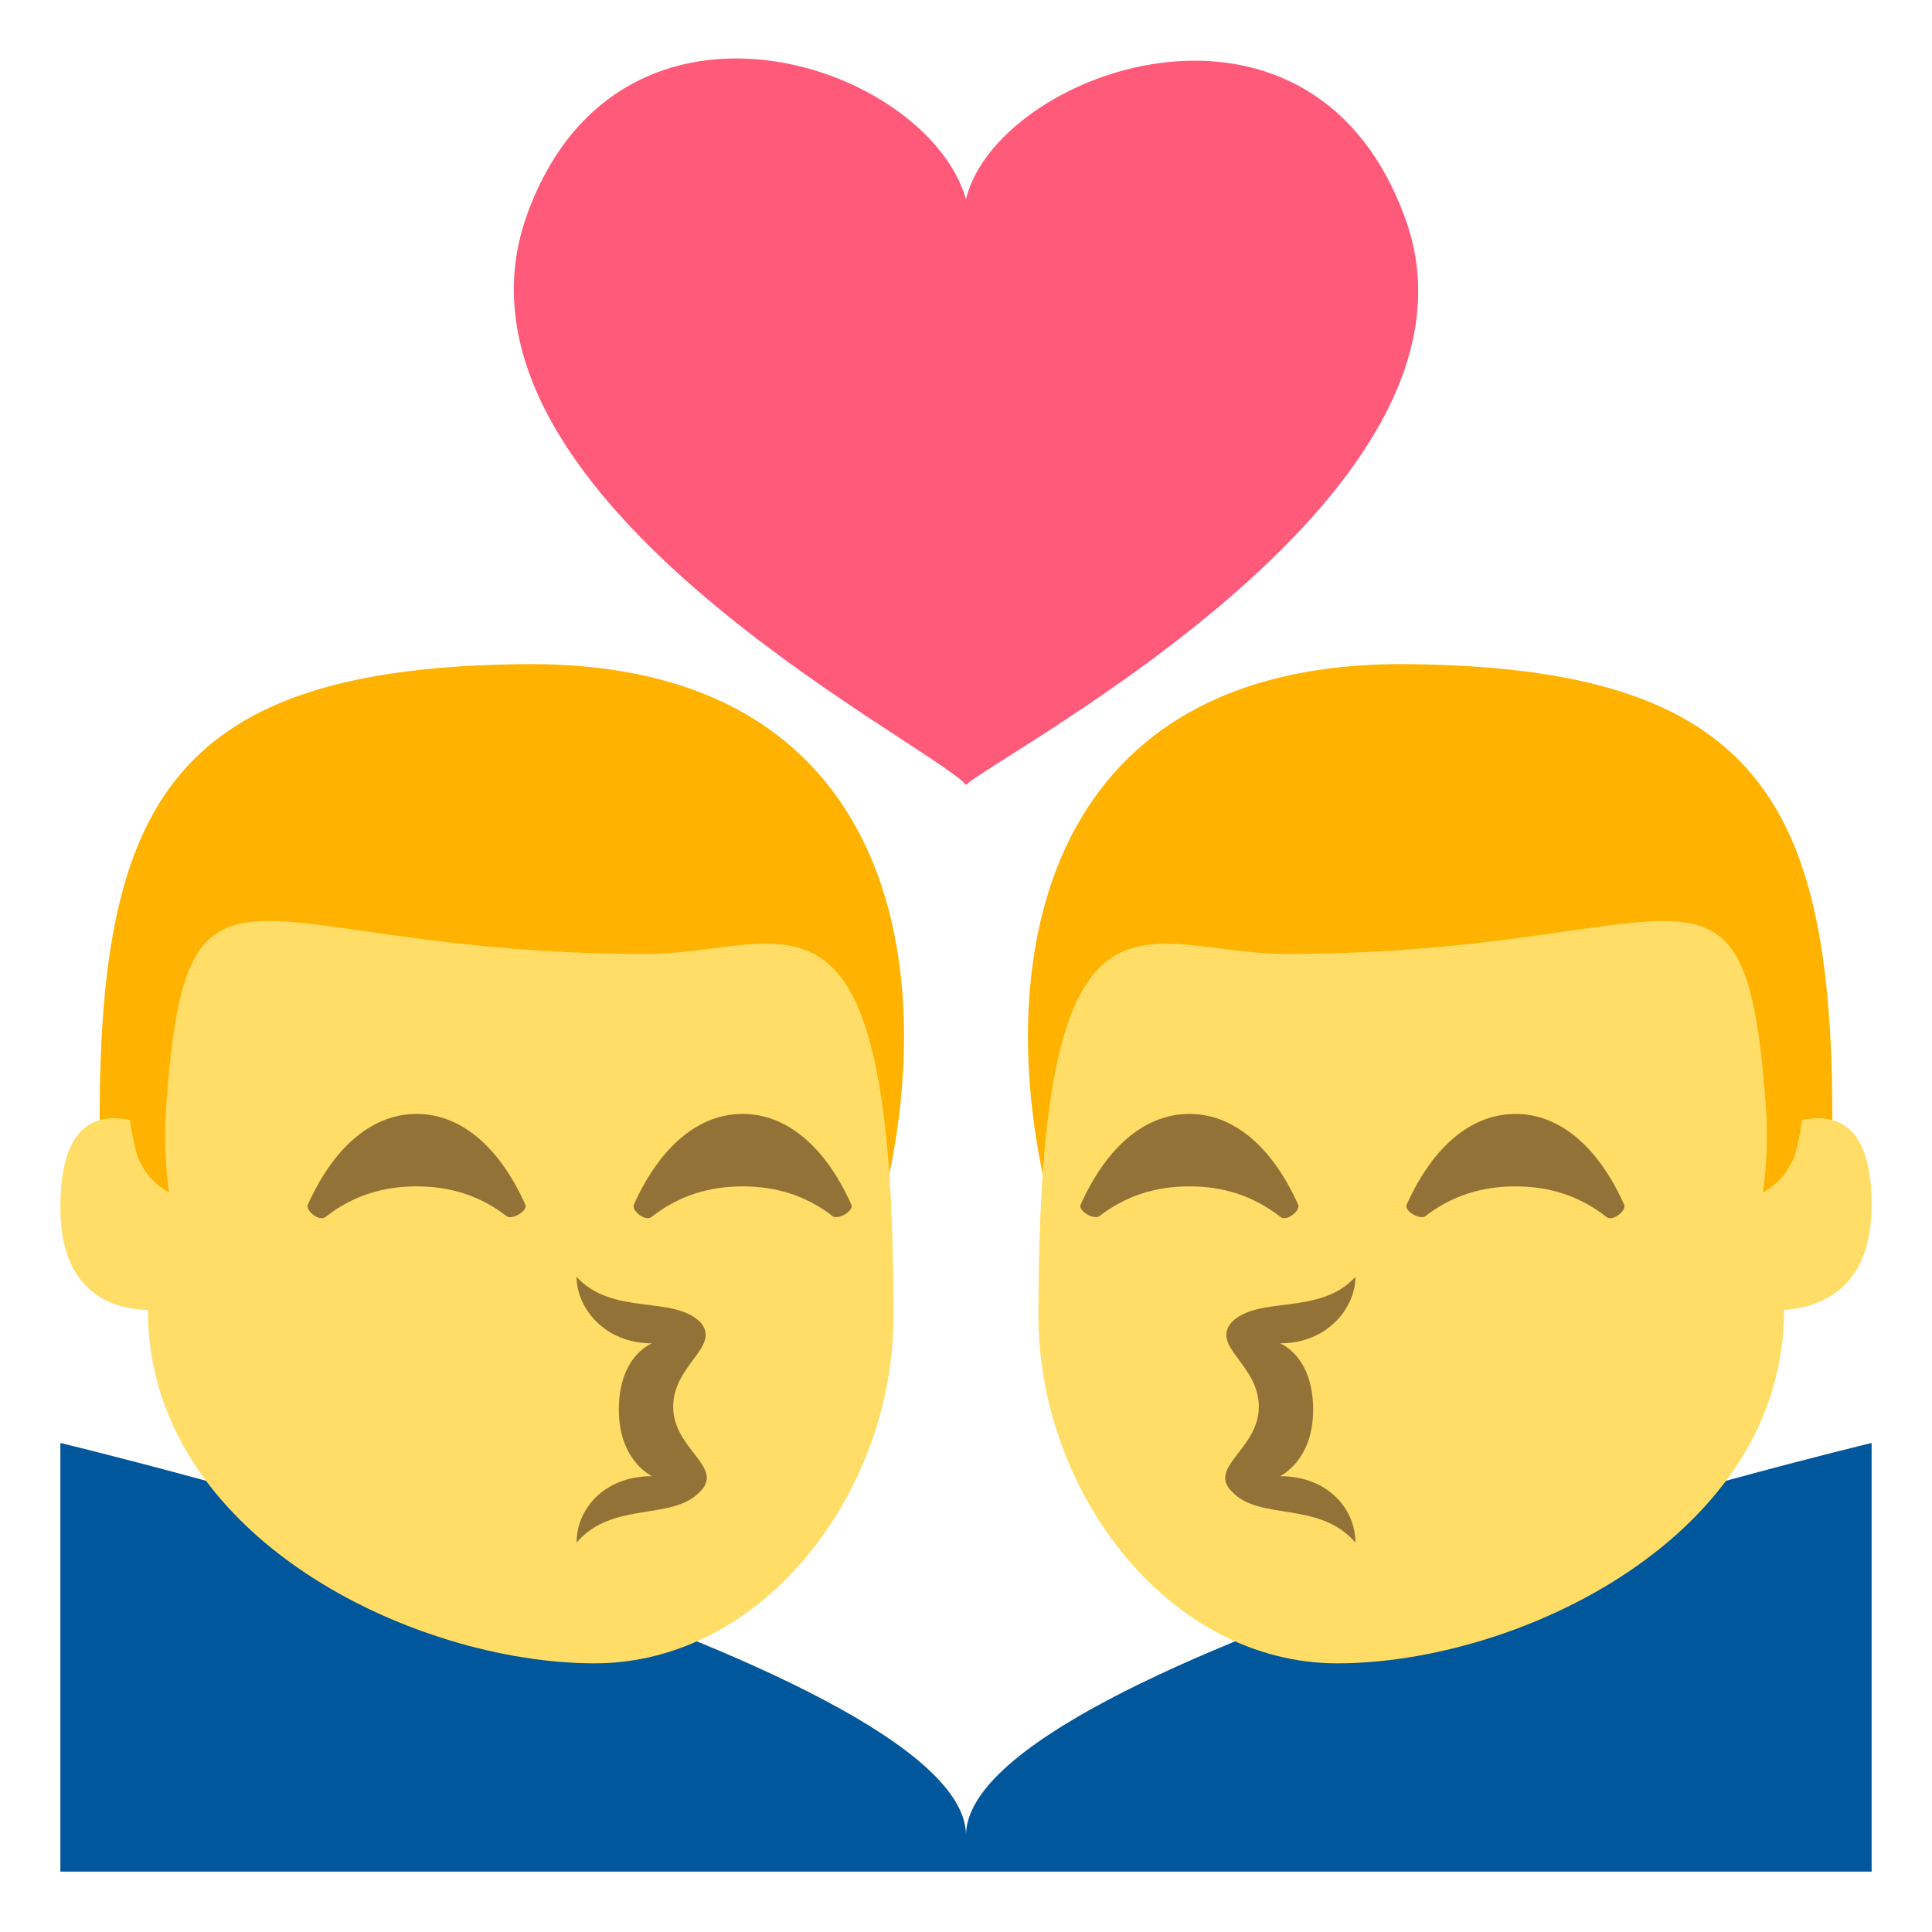
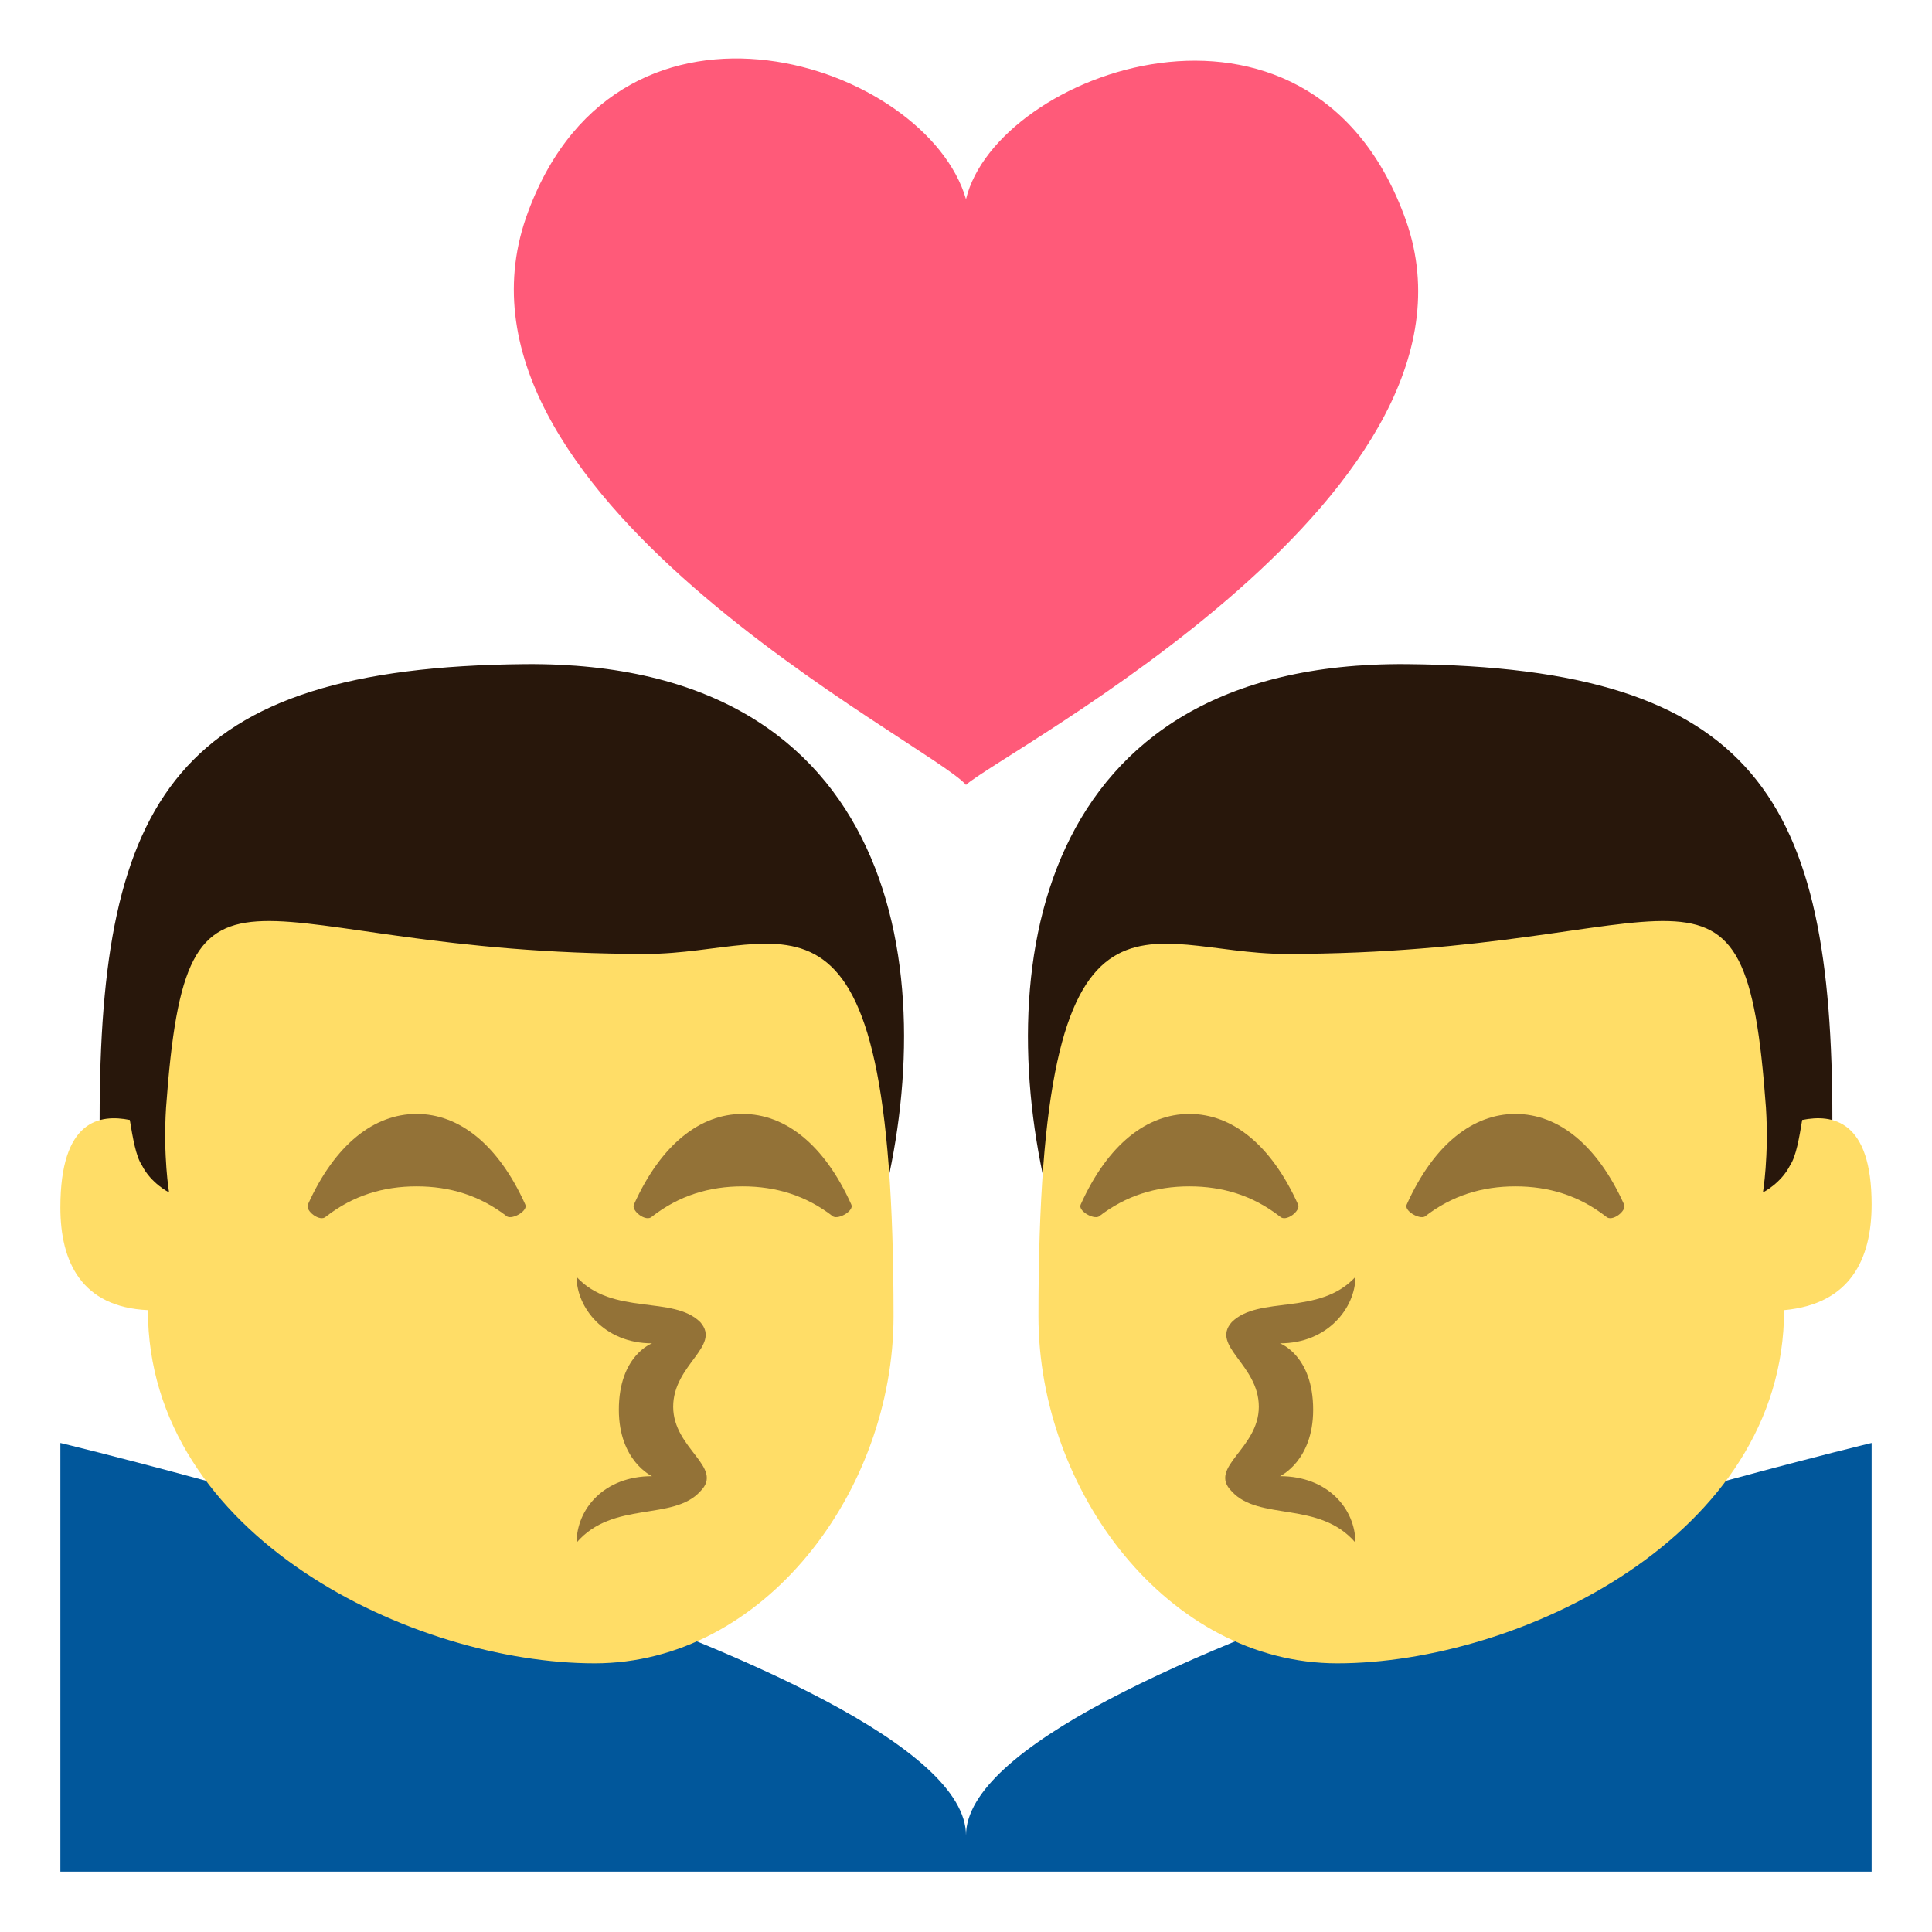
<svg xmlns="http://www.w3.org/2000/svg" viewBox="0 0 64 64" enable-background="new 0 0 64 64">
  <path d="m32 60.8v1.2h-30v-14.2c0 0 30 7.2 30 13" fill="#01579b" />
-   <path d="m29.2 40h-24.8l-1.1-2.9c0-10.6 2.5-15 14.1-15.1 12.4-.1 13.8 10.3 11.8 18" fill="#ffb300" />
+   <path d="m29.2 40h-24.8l-1.1-2.9c0-10.6 2.5-15 14.1-15.1 12.4-.1 13.8 10.3 11.8 18" fill="#28170b" />
  <path d="m4.3 37.1c.1.6.2 1.2.4 1.5.3.6.9.9.9.9s-.2-1.2-.1-2.8c.7-9.7 2.6-5.1 15.9-5.1 4.7 0 8.2-3.5 8.2 12 0 5.8-4.3 11.5-9.9 11.5-6 0-14.8-4.2-14.8-11.7-2.2-.1-2.9-1.6-2.9-3.4 0-2.9 1.3-3.1 2.3-2.9" fill="#ffdd67" />
  <g fill="#937237">
    <path d="m28.2 39.9c-.9-2-2.2-3-3.6-3-1.4 0-2.7 1-3.6 3-.1.2.4.6.6.4.9-.7 1.9-1 3-1 1.1 0 2.1.3 3 1 .2.1.7-.2.6-.4" />
    <path d="m17.4 39.9c-.9-2-2.2-3-3.6-3s-2.7 1-3.6 3c-.1.2.4.6.6.4.9-.7 1.9-1 3-1 1.1 0 2.1.3 3 1 .2.1.7-.2.6-.4" />
    <path d="m23.2 49.4c.8-.8-.9-1.4-.9-2.8 0-1.4 1.6-2 .9-2.8-.9-.9-2.9-.2-4.1-1.5 0 1 .9 2.2 2.5 2.2 0 0-1.1.4-1.1 2.2 0 1.7 1.1 2.2 1.1 2.2-1.6 0-2.5 1.1-2.5 2.2 1.2-1.4 3.2-.7 4.1-1.7" />
  </g>
  <path d="m46.5 7.1c-3.2-8.5-13.5-4.7-14.5-.5-1.3-4.5-11.4-7.9-14.5.4-3.5 9.3 13.3 17.6 14.5 19 1.2-1.1 18-9.8 14.5-18.9" fill="#ff5a79" />
  <path d="m32 60.8v1.2h30v-14.2c0 0-30 7.2-30 13" fill="#01579b" />
-   <path d="m34.8 40h24.8l1.1-2.9c0-10.6-2.5-15-14.1-15.1-12.4-.1-13.8 10.3-11.8 18" fill="#ffb300" />
+   <path d="m34.8 40h24.8l1.1-2.9c0-10.6-2.5-15-14.1-15.1-12.4-.1-13.8 10.3-11.8 18" fill="#28170b" />
  <path d="m59.7 37.1c-.1.6-.2 1.2-.4 1.5-.3.6-.9.9-.9.9s.2-1.2.1-2.8c-.7-9.7-2.6-5.1-15.9-5.1-4.7 0-8.2-3.5-8.2 12 0 5.8 4.3 11.5 9.9 11.5 6 0 14.8-4.2 14.8-11.7 2.2-.2 2.9-1.7 2.9-3.5 0-2.8-1.3-3-2.3-2.8" fill="#ffdd67" />
  <g fill="#937237">
    <path d="m35.8 39.9c.9-2 2.2-3 3.6-3 1.4 0 2.7 1 3.6 3 .1.2-.4.6-.6.4-.9-.7-1.9-1-3-1-1.1 0-2.1.3-3 1-.2.1-.7-.2-.6-.4" />
    <path d="m46.6 39.9c.9-2 2.2-3 3.6-3s2.7 1 3.6 3c.1.2-.4.6-.6.4-.9-.7-1.9-1-3-1-1.1 0-2.1.3-3 1-.2.1-.7-.2-.6-.4" />
    <path d="m40.8 49.4c-.8-.8.9-1.4.9-2.8 0-1.4-1.6-2-.9-2.8.9-.9 2.9-.2 4.1-1.5 0 1-.9 2.2-2.5 2.2 0 0 1.1.4 1.1 2.2 0 1.7-1.1 2.2-1.1 2.2 1.6 0 2.5 1.1 2.5 2.2-1.2-1.4-3.2-.7-4.1-1.7" />
  </g>
</svg>
